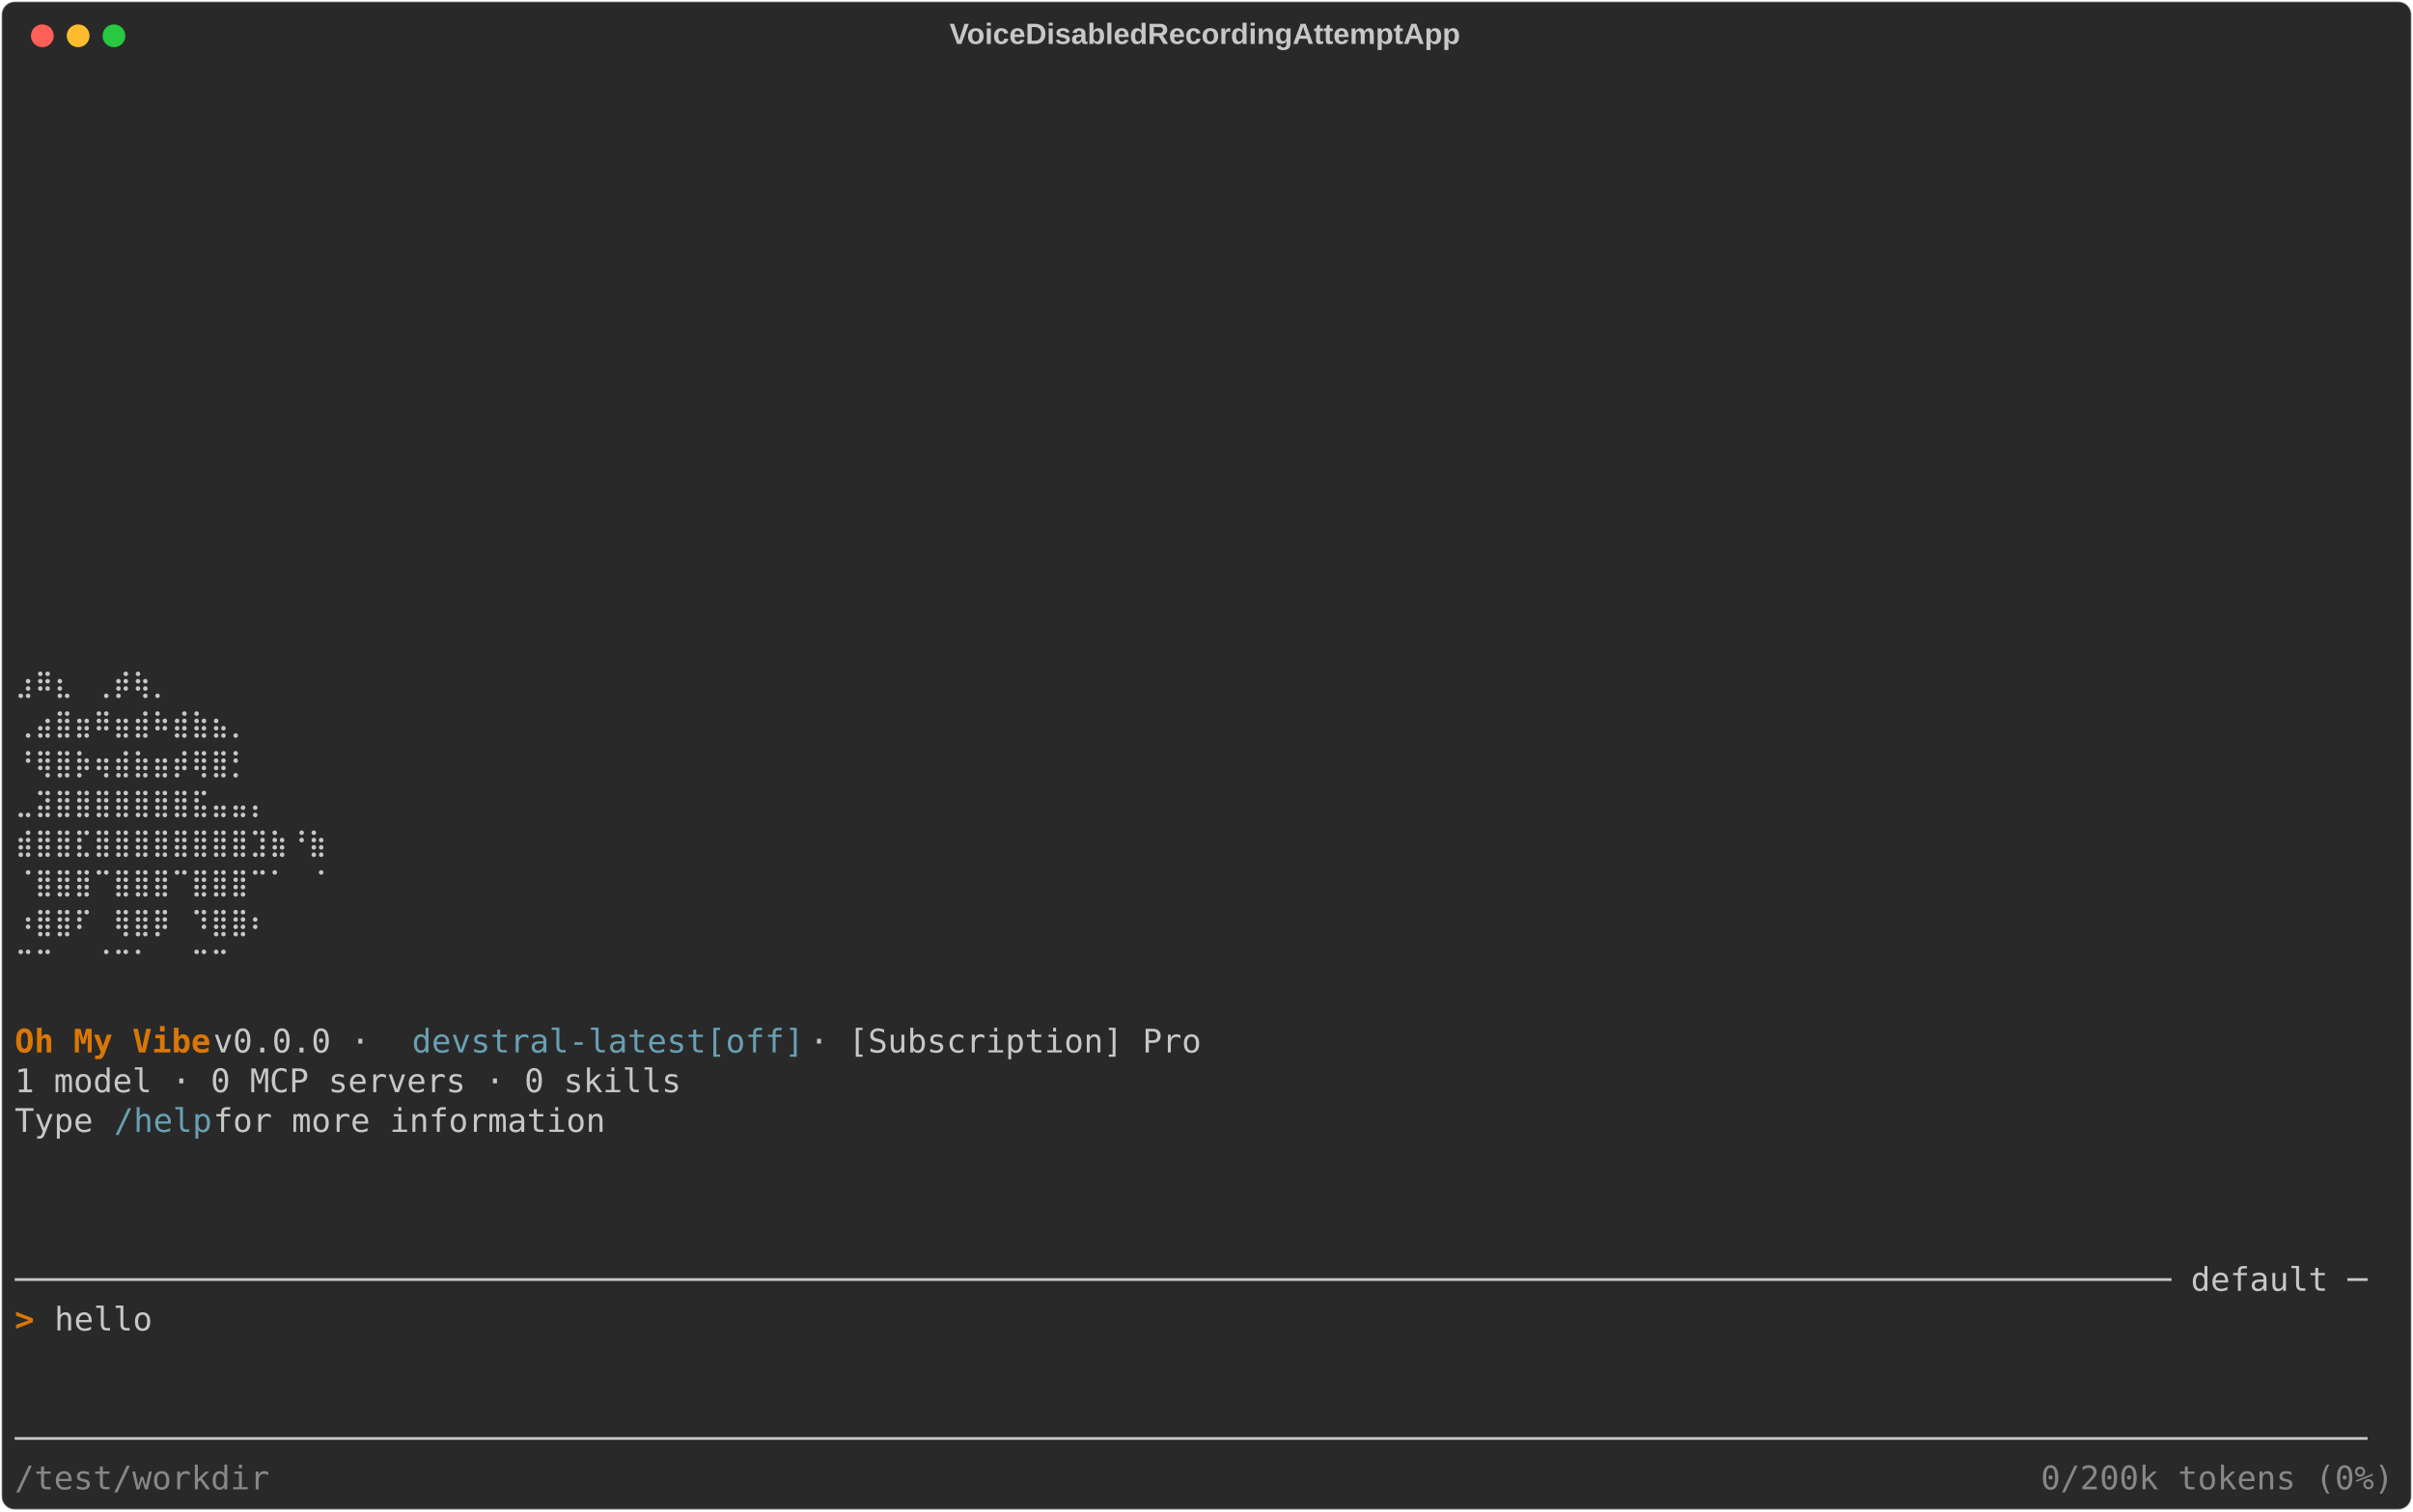
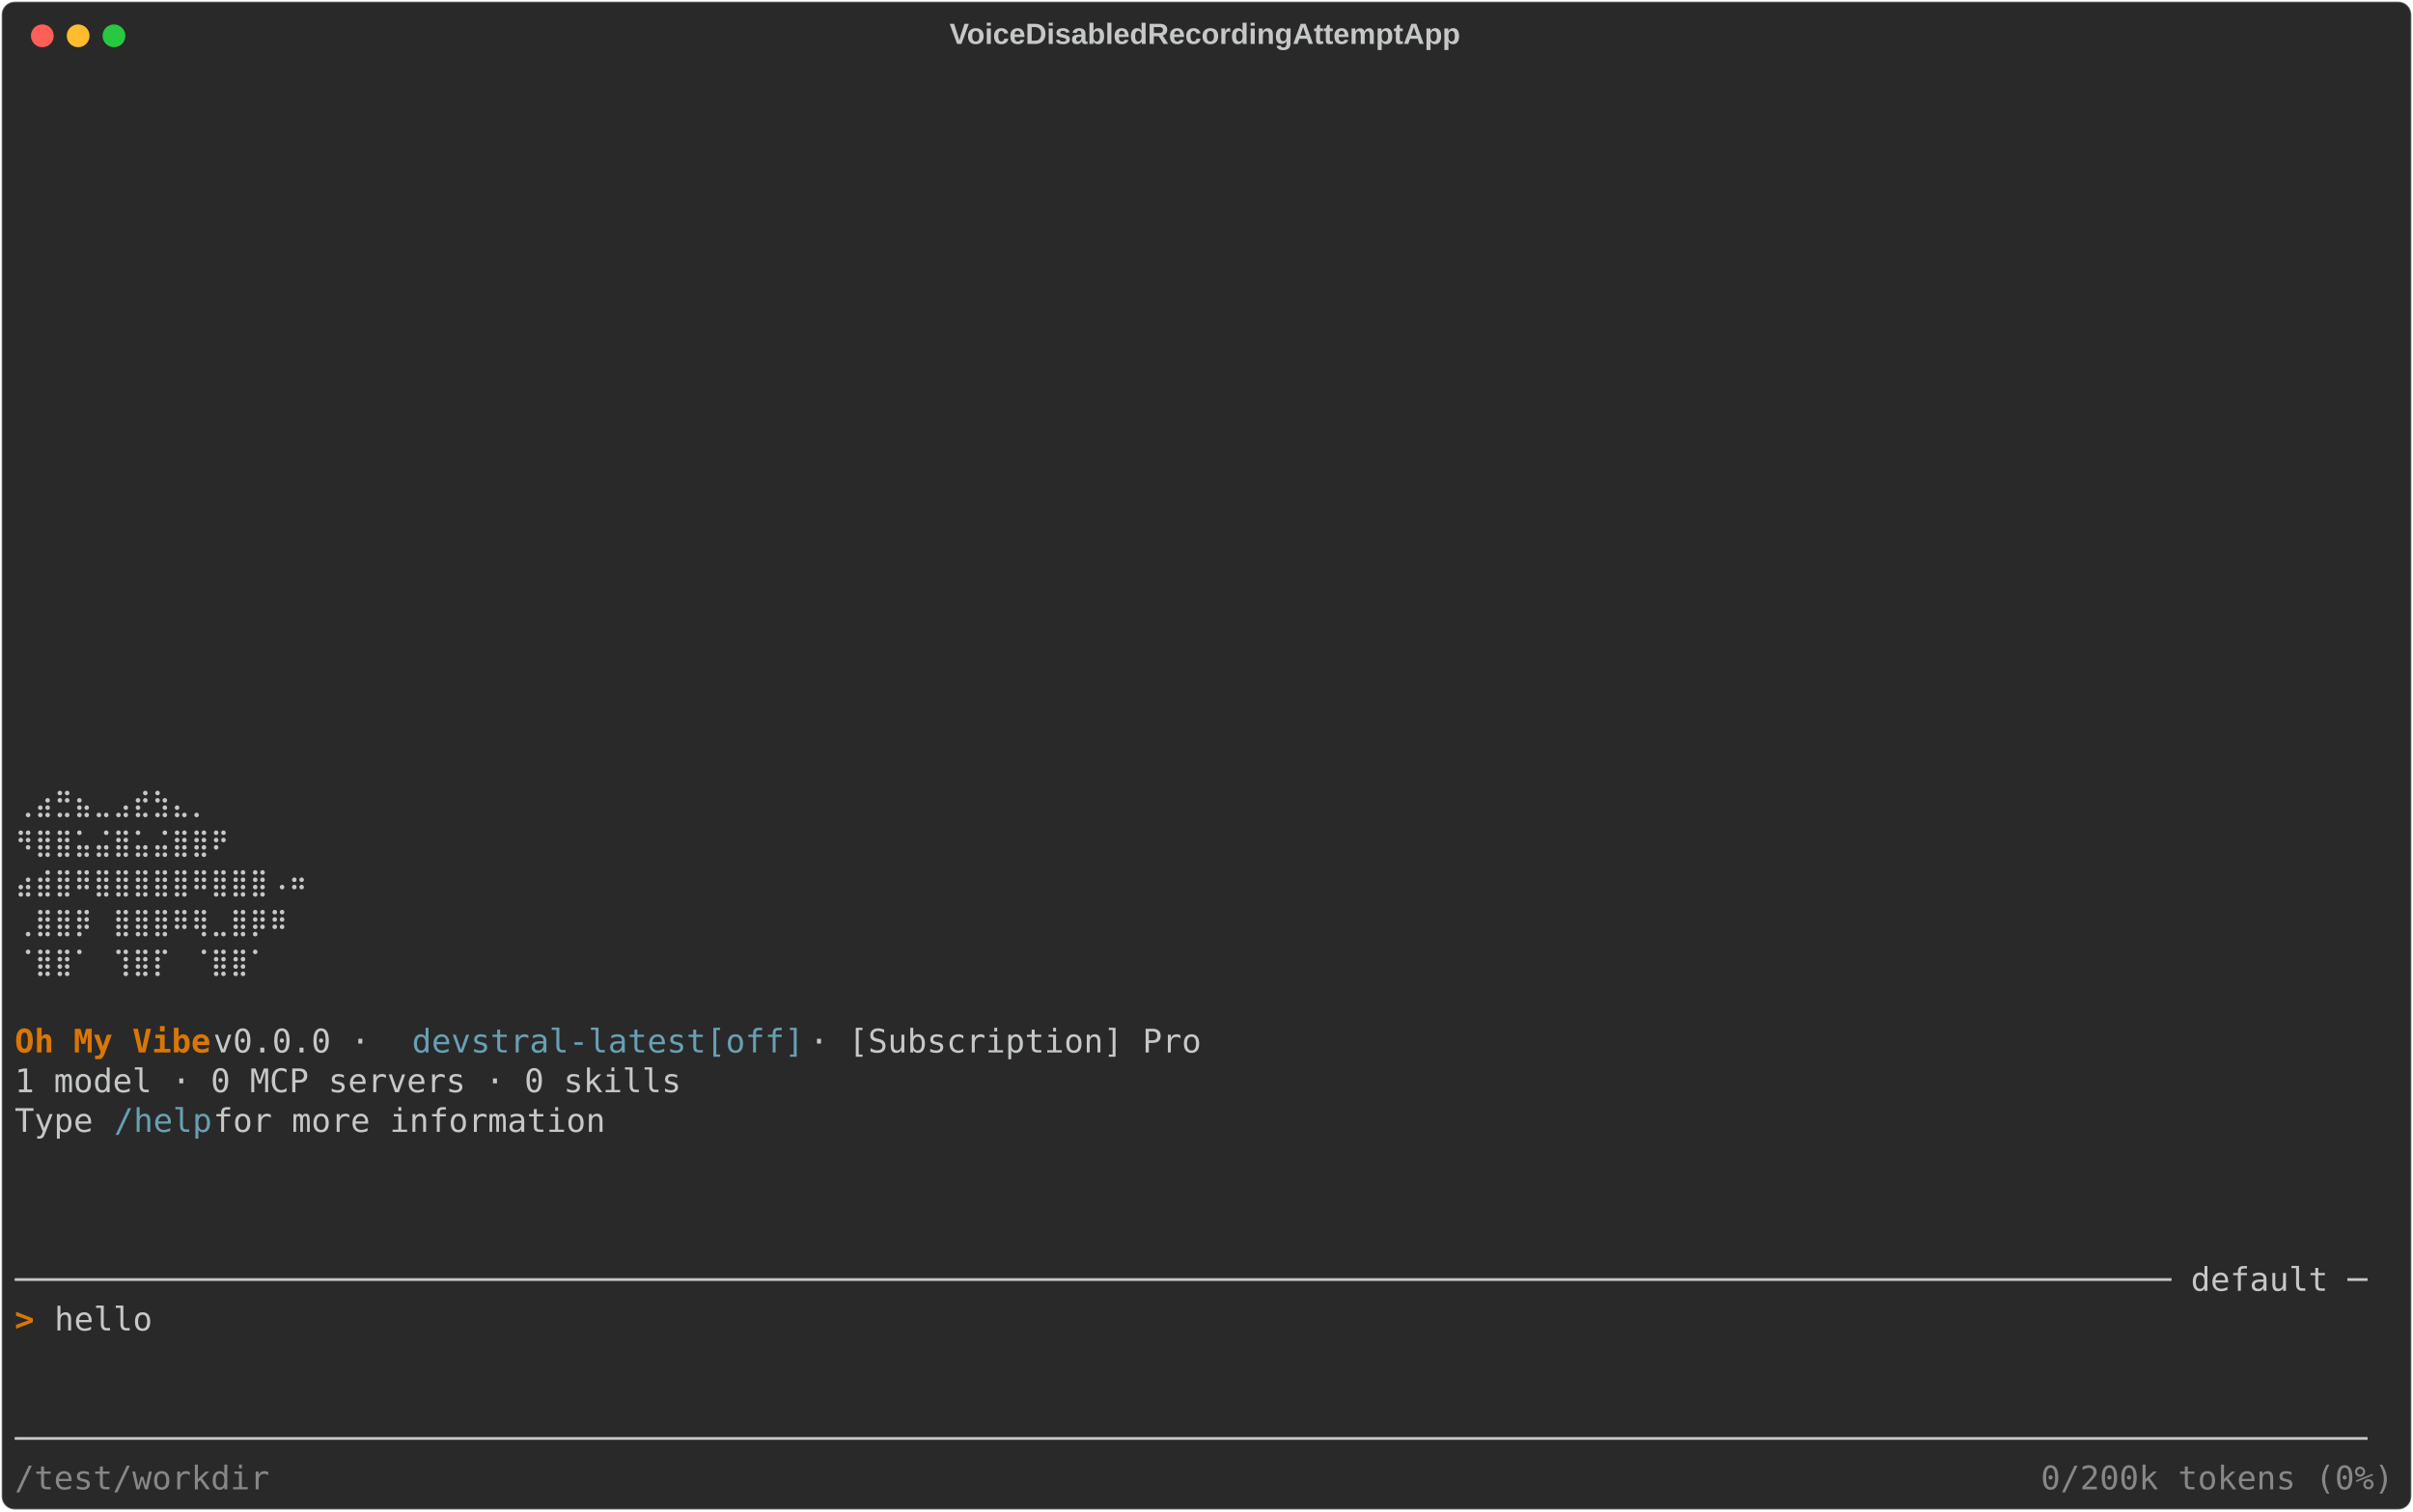
<svg xmlns="http://www.w3.org/2000/svg" class="rich-terminal" viewBox="0 0 1482 928.4">
  <style>

    @font-face {
        font-family: "Fira Code";
        src: local("FiraCode-Regular"),
                url("https://cdnjs.cloudflare.com/ajax/libs/firacode/6.2.0/woff2/FiraCode-Regular.woff2") format("woff2"),
                url("https://cdnjs.cloudflare.com/ajax/libs/firacode/6.2.0/woff/FiraCode-Regular.woff") format("woff");
        font-style: normal;
        font-weight: 400;
    }
    @font-face {
        font-family: "Fira Code";
        src: local("FiraCode-Bold"),
                url("https://cdnjs.cloudflare.com/ajax/libs/firacode/6.2.0/woff2/FiraCode-Bold.woff2") format("woff2"),
                url("https://cdnjs.cloudflare.com/ajax/libs/firacode/6.2.0/woff/FiraCode-Bold.woff") format("woff");
        font-style: bold;
        font-weight: 700;
    }

    .terminal-matrix {
        font-family: Fira Code, monospace;
        font-size: 20px;
        line-height: 24.4px;
        font-variant-east-asian: full-width;
    }

    .terminal-title {
        font-size: 18px;
        font-weight: bold;
        font-family: arial;
    }

    .terminal-r1 { fill: #c5c8c6 }
.terminal-r2 { fill: #d97706;font-weight: bold }
.terminal-r3 { fill: #68a0b3 }
.terminal-r4 { fill: #868887 }
    </style>
  <defs>
    <clipPath id="terminal-clip-terminal">
      <rect x="0" y="0" width="1463.0" height="877.4" />
    </clipPath>
    <clipPath id="terminal-line-0">
      <rect x="0" y="1.5" width="1464" height="24.65" />
    </clipPath>
    <clipPath id="terminal-line-1">
      <rect x="0" y="25.9" width="1464" height="24.65" />
    </clipPath>
    <clipPath id="terminal-line-2">
      <rect x="0" y="50.3" width="1464" height="24.65" />
    </clipPath>
    <clipPath id="terminal-line-3">
      <rect x="0" y="74.7" width="1464" height="24.65" />
    </clipPath>
    <clipPath id="terminal-line-4">
      <rect x="0" y="99.1" width="1464" height="24.65" />
    </clipPath>
    <clipPath id="terminal-line-5">
      <rect x="0" y="123.5" width="1464" height="24.65" />
    </clipPath>
    <clipPath id="terminal-line-6">
      <rect x="0" y="147.9" width="1464" height="24.65" />
    </clipPath>
    <clipPath id="terminal-line-7">
      <rect x="0" y="172.3" width="1464" height="24.65" />
    </clipPath>
    <clipPath id="terminal-line-8">
      <rect x="0" y="196.7" width="1464" height="24.65" />
    </clipPath>
    <clipPath id="terminal-line-9">
      <rect x="0" y="221.1" width="1464" height="24.65" />
    </clipPath>
    <clipPath id="terminal-line-10">
      <rect x="0" y="245.5" width="1464" height="24.65" />
    </clipPath>
    <clipPath id="terminal-line-11">
      <rect x="0" y="269.9" width="1464" height="24.65" />
    </clipPath>
    <clipPath id="terminal-line-12">
      <rect x="0" y="294.3" width="1464" height="24.65" />
    </clipPath>
    <clipPath id="terminal-line-13">
      <rect x="0" y="318.7" width="1464" height="24.65" />
    </clipPath>
    <clipPath id="terminal-line-14">
      <rect x="0" y="343.1" width="1464" height="24.65" />
    </clipPath>
    <clipPath id="terminal-line-15">
      <rect x="0" y="367.5" width="1464" height="24.65" />
    </clipPath>
    <clipPath id="terminal-line-16">
      <rect x="0" y="391.9" width="1464" height="24.65" />
    </clipPath>
    <clipPath id="terminal-line-17">
      <rect x="0" y="416.3" width="1464" height="24.65" />
    </clipPath>
    <clipPath id="terminal-line-18">
      <rect x="0" y="440.7" width="1464" height="24.65" />
    </clipPath>
    <clipPath id="terminal-line-19">
      <rect x="0" y="465.1" width="1464" height="24.65" />
    </clipPath>
    <clipPath id="terminal-line-20">
      <rect x="0" y="489.5" width="1464" height="24.65" />
    </clipPath>
    <clipPath id="terminal-line-21">
      <rect x="0" y="513.9" width="1464" height="24.65" />
    </clipPath>
    <clipPath id="terminal-line-22">
      <rect x="0" y="538.3" width="1464" height="24.65" />
    </clipPath>
    <clipPath id="terminal-line-23">
      <rect x="0" y="562.7" width="1464" height="24.65" />
    </clipPath>
    <clipPath id="terminal-line-24">
      <rect x="0" y="587.1" width="1464" height="24.65" />
    </clipPath>
    <clipPath id="terminal-line-25">
      <rect x="0" y="611.5" width="1464" height="24.65" />
    </clipPath>
    <clipPath id="terminal-line-26">
      <rect x="0" y="635.9" width="1464" height="24.65" />
    </clipPath>
    <clipPath id="terminal-line-27">
      <rect x="0" y="660.3" width="1464" height="24.65" />
    </clipPath>
    <clipPath id="terminal-line-28">
      <rect x="0" y="684.7" width="1464" height="24.65" />
    </clipPath>
    <clipPath id="terminal-line-29">
      <rect x="0" y="709.1" width="1464" height="24.65" />
    </clipPath>
    <clipPath id="terminal-line-30">
      <rect x="0" y="733.5" width="1464" height="24.65" />
    </clipPath>
    <clipPath id="terminal-line-31">
      <rect x="0" y="757.9" width="1464" height="24.65" />
    </clipPath>
    <clipPath id="terminal-line-32">
      <rect x="0" y="782.3" width="1464" height="24.65" />
    </clipPath>
    <clipPath id="terminal-line-33">
      <rect x="0" y="806.7" width="1464" height="24.65" />
    </clipPath>
    <clipPath id="terminal-line-34">
      <rect x="0" y="831.1" width="1464" height="24.65" />
    </clipPath>
  </defs>
  <rect fill="#292929" stroke="rgba(255,255,255,0.35)" stroke-width="1" x="1" y="1" width="1480" height="926.4" rx="8" />
  <text class="terminal-title" fill="#c5c8c6" text-anchor="middle" x="740" y="27">VoiceDisabledRecordingAttemptApp</text>
  <g transform="translate(26,22)">
    <circle cx="0" cy="0" r="7" fill="#ff5f57" />
    <circle cx="22" cy="0" r="7" fill="#febc2e" />
    <circle cx="44" cy="0" r="7" fill="#28c840" />
  </g>
  <g transform="translate(9, 41)" clip-path="url(#terminal-clip-terminal)">
    <g class="terminal-matrix">
      <text class="terminal-r1" x="1464" y="20" textLength="12.2" clip-path="url(#terminal-line-0)">
</text>
      <text class="terminal-r1" x="1464" y="44.4" textLength="12.2" clip-path="url(#terminal-line-1)">
</text>
      <text class="terminal-r1" x="1464" y="68.8" textLength="12.2" clip-path="url(#terminal-line-2)">
</text>
      <text class="terminal-r1" x="1464" y="93.2" textLength="12.2" clip-path="url(#terminal-line-3)">
</text>
      <text class="terminal-r1" x="1464" y="117.6" textLength="12.2" clip-path="url(#terminal-line-4)">
</text>
      <text class="terminal-r1" x="1464" y="142" textLength="12.2" clip-path="url(#terminal-line-5)">
</text>
      <text class="terminal-r1" x="1464" y="166.4" textLength="12.2" clip-path="url(#terminal-line-6)">
</text>
      <text class="terminal-r1" x="1464" y="190.8" textLength="12.2" clip-path="url(#terminal-line-7)">
</text>
      <text class="terminal-r1" x="1464" y="215.2" textLength="12.2" clip-path="url(#terminal-line-8)">
</text>
      <text class="terminal-r1" x="1464" y="239.6" textLength="12.2" clip-path="url(#terminal-line-9)">
</text>
      <text class="terminal-r1" x="1464" y="264" textLength="12.2" clip-path="url(#terminal-line-10)">
</text>
      <text class="terminal-r1" x="1464" y="288.4" textLength="12.2" clip-path="url(#terminal-line-11)">
</text>
      <text class="terminal-r1" x="1464" y="312.8" textLength="12.2" clip-path="url(#terminal-line-12)">
</text>
      <text class="terminal-r1" x="1464" y="337.2" textLength="12.2" clip-path="url(#terminal-line-13)">
</text>
      <text class="terminal-r1" x="1464" y="361.6" textLength="12.2" clip-path="url(#terminal-line-14)">
</text>
-       <text class="terminal-r1" x="0" y="386" textLength="219.6" clip-path="url(#terminal-line-15)">   ⣰⠿⣆ ⢀⡾⢷⡀       </text>
      <text class="terminal-r1" x="1464" y="386" textLength="12.2" clip-path="url(#terminal-line-15)">
</text>
-       <text class="terminal-r1" x="0" y="410.4" textLength="219.6" clip-path="url(#terminal-line-16)"> ⢀⣴⣿⣶⠿⣶⣾⠷⣾⣷⣦⡀     </text>
      <text class="terminal-r1" x="1464" y="410.4" textLength="12.2" clip-path="url(#terminal-line-16)">
</text>
-       <text class="terminal-r1" x="0" y="434.8" textLength="219.6" clip-path="url(#terminal-line-17)"> ⠘⢿⣿⡷⢶⣾⣷⣶⡾⢿⣿⡃     </text>
      <text class="terminal-r1" x="1464" y="434.8" textLength="12.2" clip-path="url(#terminal-line-17)">
</text>
-       <text class="terminal-r1" x="0" y="459.2" textLength="219.6" clip-path="url(#terminal-line-18)">  ⣀⣽⣿⣿⣿⣿⣿⣿⣿⣯⣤⣤⡄   </text>
+       <text class="terminal-r1" x="0" y="459.2" textLength="219.6" clip-path="url(#terminal-line-18)">  ⢀⣴⣛⣦⣀⣠⣞⣳⣄⡀      </text>
      <text class="terminal-r1" x="1464" y="459.2" textLength="12.2" clip-path="url(#terminal-line-18)">
</text>
-       <text class="terminal-r1" x="0" y="483.6" textLength="219.6" clip-path="url(#terminal-line-19)"> ⣾⣿⣿⣏⣿⣿⣿⣿⣿⣿⣿⣿⣹⣷⠘⣷ </text>
+       <text class="terminal-r1" x="0" y="483.6" textLength="219.6" clip-path="url(#terminal-line-19)">  ⠻⣿⣿⣥⣬⣿⣥⣬⣿⣿⠟     </text>
      <text class="terminal-r1" x="1464" y="483.6" textLength="12.2" clip-path="url(#terminal-line-19)">
</text>
-       <text class="terminal-r1" x="0" y="508" textLength="219.6" clip-path="url(#terminal-line-20)"> ⠈⣿⣿⣿⠉⣿⣿⣿⠉⣿⣿⣿⠉⠁ ⠈ </text>
+       <text class="terminal-r1" x="0" y="508" textLength="219.6" clip-path="url(#terminal-line-20)"> ⣴⣾⣿⠿⣿⣿⣿⣿⣿⠿⣿⣿⣿⠠⠶  </text>
      <text class="terminal-r1" x="1464" y="508" textLength="12.2" clip-path="url(#terminal-line-20)">
</text>
-       <text class="terminal-r1" x="0" y="532.4" textLength="219.6" clip-path="url(#terminal-line-21)"> ⠰⣿⣿⠏ ⢿⣿⡿ ⠹⣿⣿⠆    </text>
+       <text class="terminal-r1" x="0" y="532.4" textLength="219.6" clip-path="url(#terminal-line-21)">⢀⣿⣿⡿ ⣿⣿⣿⠿⢿⣀⣿⡿⠿    </text>
      <text class="terminal-r1" x="1464" y="532.4" textLength="12.2" clip-path="url(#terminal-line-21)">
</text>
-       <text class="terminal-r1" x="0" y="556.8" textLength="219.6" clip-path="url(#terminal-line-22)">  ⠉⠉  ⠈⠉⠁  ⠉⠉     </text>
+       <text class="terminal-r1" x="0" y="556.8" textLength="219.6" clip-path="url(#terminal-line-22)">⠈⣿⣿⠁ ⢹⣿⡏ ⠈⣿⣿⠁     </text>
      <text class="terminal-r1" x="1464" y="556.8" textLength="12.2" clip-path="url(#terminal-line-22)">
</text>
      <text class="terminal-r1" x="1464" y="581.2" textLength="12.2" clip-path="url(#terminal-line-23)">
</text>
      <text class="terminal-r2" x="0" y="605.6" textLength="122" clip-path="url(#terminal-line-24)">Oh My Vibe</text>
      <text class="terminal-r1" x="122" y="605.6" textLength="122" clip-path="url(#terminal-line-24)"> v0.0.0 · </text>
      <text class="terminal-r3" x="244" y="605.6" textLength="244" clip-path="url(#terminal-line-24)">devstral-latest[off]</text>
      <text class="terminal-r1" x="488" y="605.6" textLength="256.2" clip-path="url(#terminal-line-24)"> · [Subscription] Pro</text>
      <text class="terminal-r1" x="1464" y="605.6" textLength="12.2" clip-path="url(#terminal-line-24)">
</text>
      <text class="terminal-r1" x="0" y="630" textLength="414.8" clip-path="url(#terminal-line-25)">1 model · 0 MCP servers · 0 skills</text>
      <text class="terminal-r1" x="1464" y="630" textLength="12.2" clip-path="url(#terminal-line-25)">
</text>
      <text class="terminal-r1" x="0" y="654.4" textLength="61" clip-path="url(#terminal-line-26)">Type </text>
      <text class="terminal-r3" x="61" y="654.4" textLength="61" clip-path="url(#terminal-line-26)">/help</text>
      <text class="terminal-r1" x="122" y="654.4" textLength="256.2" clip-path="url(#terminal-line-26)"> for more information</text>
      <text class="terminal-r1" x="1464" y="654.4" textLength="12.2" clip-path="url(#terminal-line-26)">
</text>
      <text class="terminal-r1" x="1464" y="678.8" textLength="12.2" clip-path="url(#terminal-line-27)">
</text>
      <text class="terminal-r1" x="1464" y="703.2" textLength="12.2" clip-path="url(#terminal-line-28)">
</text>
      <text class="terminal-r1" x="1464" y="727.6" textLength="12.2" clip-path="url(#terminal-line-29)">
</text>
      <text class="terminal-r1" x="0" y="752" textLength="1464" clip-path="url(#terminal-line-30)">────────────────────────────────────────────────────────────────────────────────────────────────────────────── default ─</text>
      <text class="terminal-r1" x="1464" y="752" textLength="12.2" clip-path="url(#terminal-line-30)">
</text>
      <text class="terminal-r2" x="0" y="776.4" textLength="12.2" clip-path="url(#terminal-line-31)">&gt;</text>
      <text class="terminal-r1" x="24.4" y="776.4" textLength="1439.6" clip-path="url(#terminal-line-31)">hello                                                                                                                 </text>
      <text class="terminal-r1" x="1464" y="776.4" textLength="12.2" clip-path="url(#terminal-line-31)">
</text>
      <text class="terminal-r1" x="1464" y="800.8" textLength="12.2" clip-path="url(#terminal-line-32)">
</text>
      <text class="terminal-r1" x="1464" y="825.2" textLength="12.2" clip-path="url(#terminal-line-33)">
</text>
      <text class="terminal-r1" x="0" y="849.6" textLength="1464" clip-path="url(#terminal-line-34)">────────────────────────────────────────────────────────────────────────────────────────────────────────────────────────</text>
      <text class="terminal-r1" x="1464" y="849.6" textLength="12.2" clip-path="url(#terminal-line-34)">
</text>
      <text class="terminal-r4" x="0" y="874" textLength="158.6" clip-path="url(#terminal-line-35)">/test/workdir</text>
      <text class="terminal-r4" x="1244.4" y="874" textLength="219.6" clip-path="url(#terminal-line-35)">0/200k tokens (0%)</text>
    </g>
  </g>
</svg>
